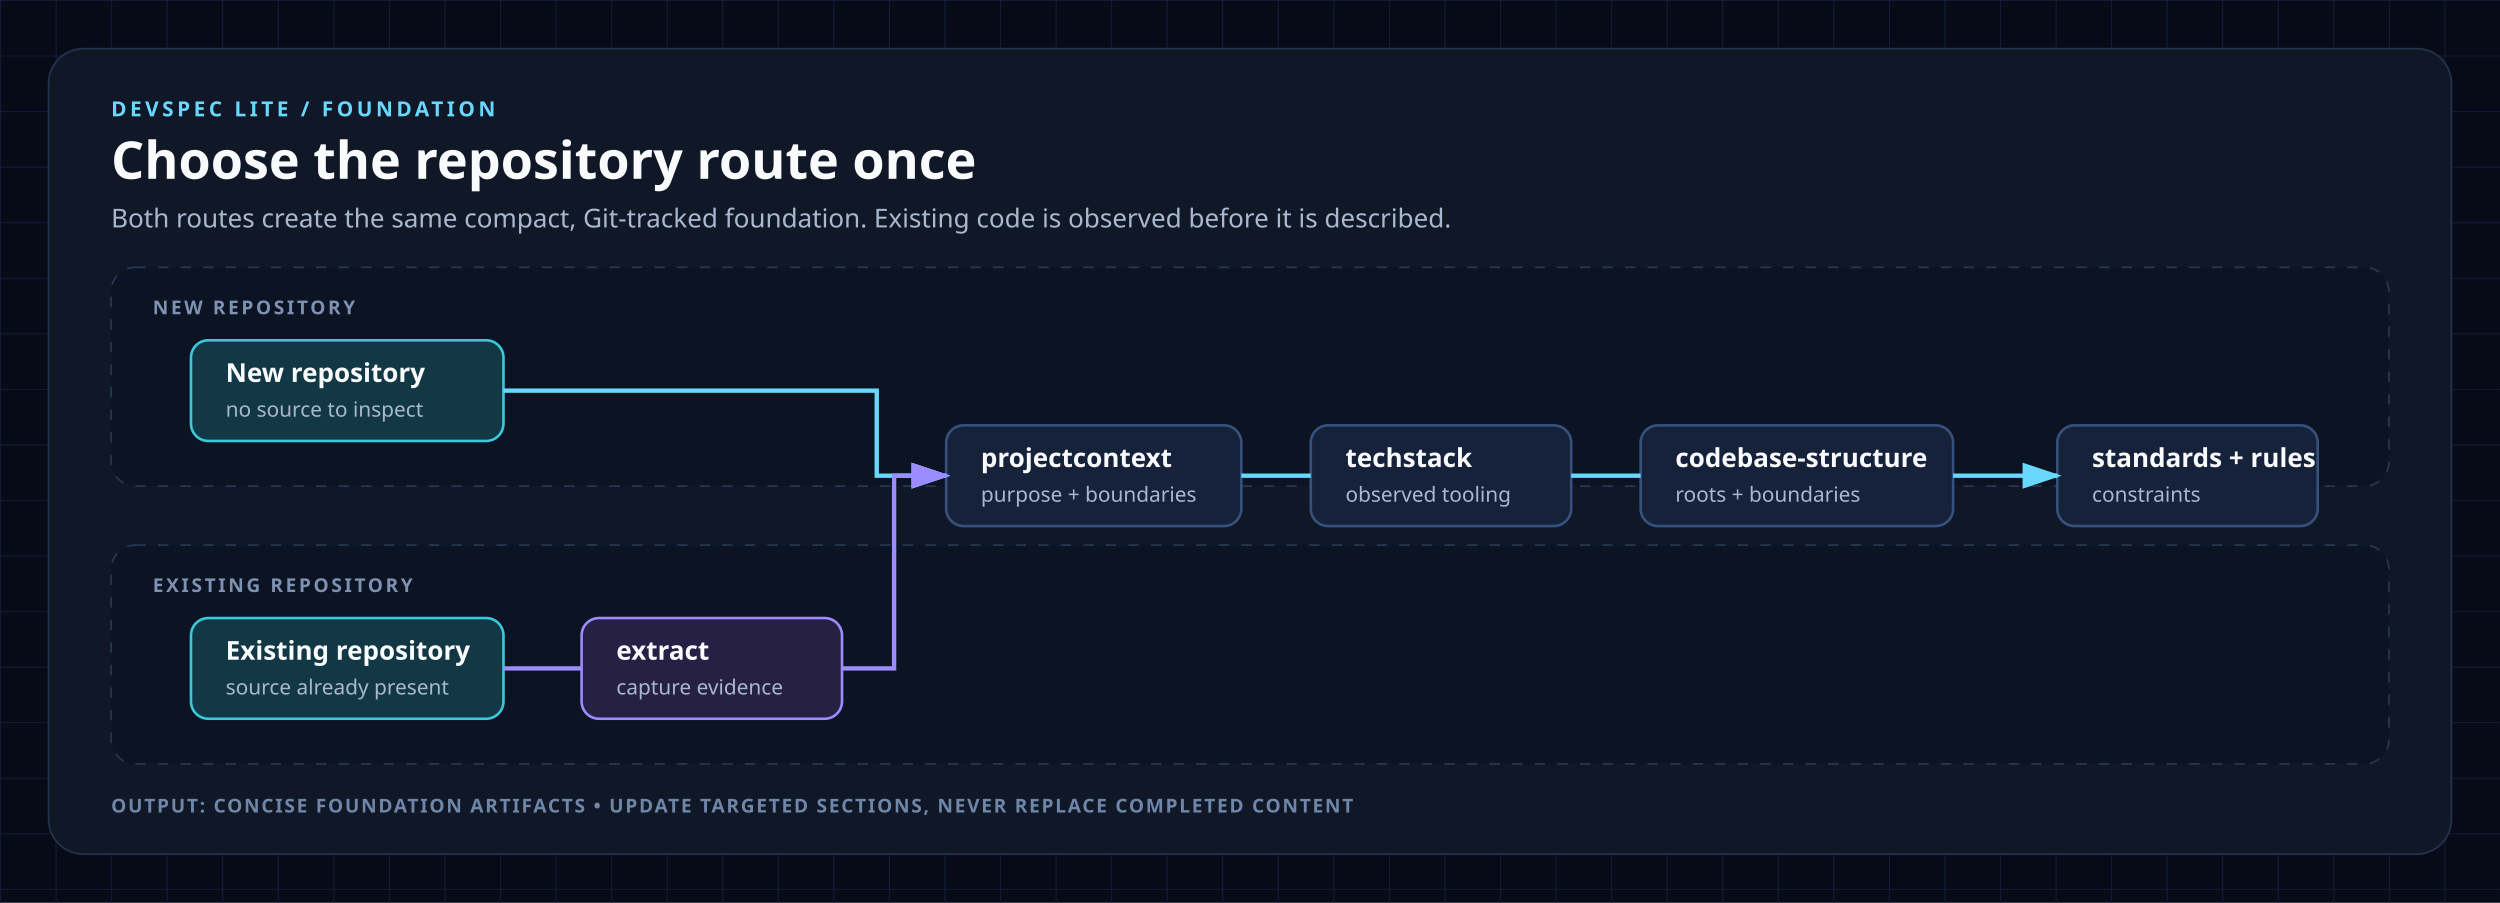
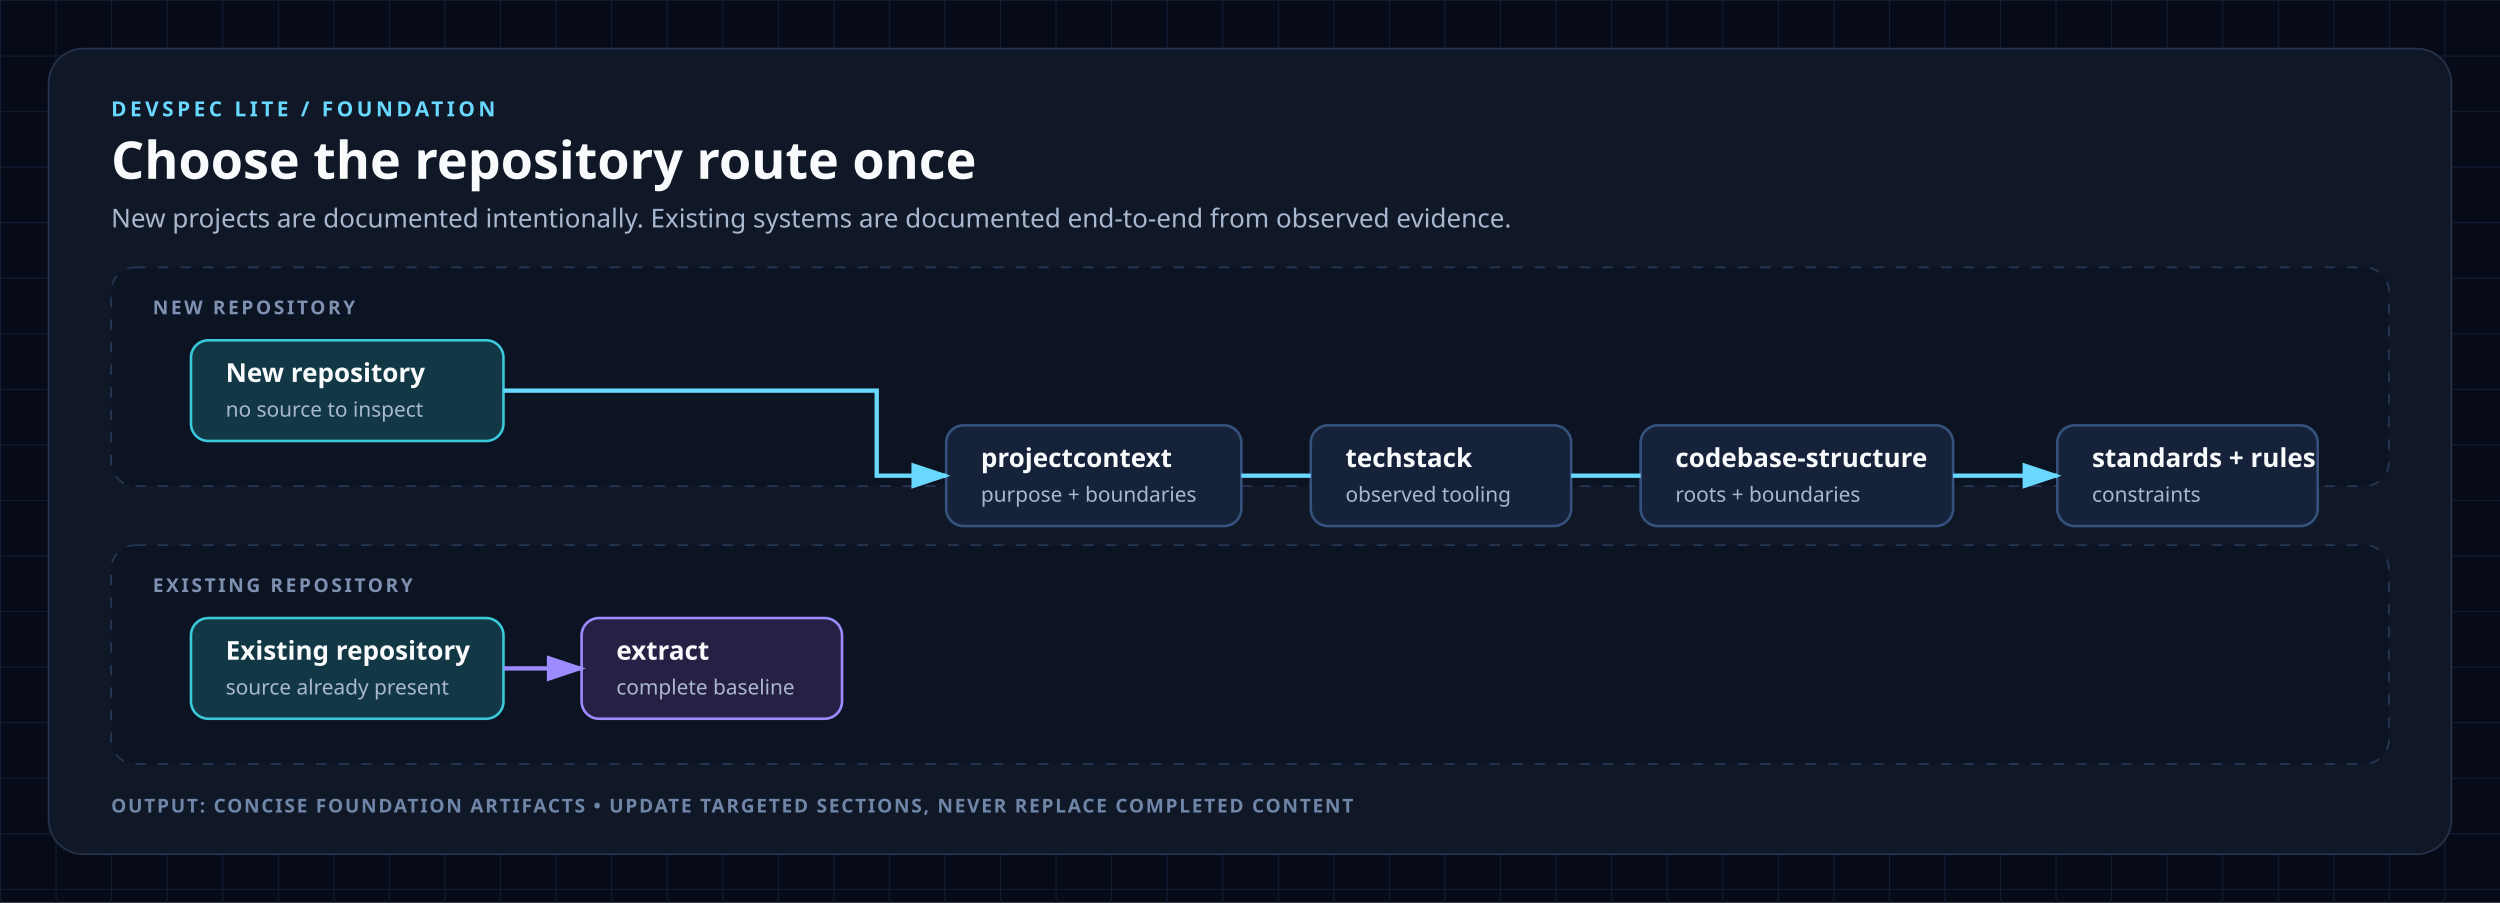
<svg xmlns="http://www.w3.org/2000/svg" viewBox="0 0 1440 520" role="img" aria-labelledby="title desc">
  <style>.bg{fill:#070b18}.surface{fill:#101827;stroke:#24324b}.lane{fill:#0c1323;stroke:#263653;stroke-dasharray:6 7}.eyebrow{font:700 12px system-ui,sans-serif;letter-spacing:2px;fill:#69d8ff}.title{font:700 30px system-ui,sans-serif;fill:#f8fafc}.sub{font:15px system-ui,sans-serif;fill:#aab8cf}.laneLabel{font:700 11px system-ui,sans-serif;letter-spacing:1.5px;fill:#7f91b1}.card{fill:#16223a;stroke:#35517c;stroke-width:1.5}.start{fill:#123745;stroke:#39c9d9}.extract{fill:#252044;stroke:#9c8cff}.nodeTitle{font:700 15px system-ui,sans-serif;fill:#f8fafc}.nodeMeta{font:12px system-ui,sans-serif;fill:#aab8cf}.flow{fill:none;stroke:#69d8ff;stroke-width:2.5;marker-end:url(#arrow)}.flowMuted{fill:none;stroke:#9c8cff;stroke-width:2.5;marker-end:url(#arrowV)}.foot{font:600 11px system-ui,sans-serif;letter-spacing:1px;fill:#6f86a8}</style>
  <defs>
    <pattern id="grid" width="32" height="32" patternUnits="userSpaceOnUse">
      <path d="M32 0H0V32" fill="none" stroke="#14213a" stroke-width="1" />
    </pattern>
    <marker id="arrow" markerWidth="10" markerHeight="10" refX="8" refY="3" orient="auto">
      <path d="M0,0 L0,6 L9,3 z" fill="#69d8ff" />
    </marker>
    <marker id="arrowV" markerWidth="10" markerHeight="10" refX="8" refY="3" orient="auto">
      <path d="M0,0 L0,6 L9,3 z" fill="#9c8cff" />
    </marker>
  </defs>
  <rect class="bg" width="1440" height="520" />
  <rect fill="url(#grid)" width="1440" height="520" opacity=".9" />
  <rect class="surface" x="28" y="28" width="1384" height="464" rx="20" />
  <text x="64" y="67" class="eyebrow">DEVSPEC LITE / FOUNDATION</text>
  <text x="64" y="103" class="title">Choose the repository route once</text>
-   <text x="64" y="131" class="sub">Both routes create the same compact, Git-tracked foundation. Existing code is observed before it is described.</text>
+   <text x="64" y="131" class="sub">New projects are documented intentionally. Existing systems are documented end-to-end from observed evidence.</text>
  <rect class="lane" x="64" y="154" width="1312" height="126" rx="14" />
  <text x="88" y="181" class="laneLabel">NEW REPOSITORY</text>
  <rect class="lane" x="64" y="314" width="1312" height="126" rx="14" />
  <text x="88" y="341" class="laneLabel">EXISTING REPOSITORY</text>
  <rect class="card start" x="110" y="196" width="180" height="58" rx="10" />
  <text x="130" y="220" class="nodeTitle">New repository</text>
  <text x="130" y="240" class="nodeMeta">no source to inspect</text>
  <rect class="card start" x="110" y="356" width="180" height="58" rx="10" />
  <text x="130" y="380" class="nodeTitle">Existing repository</text>
  <text x="130" y="400" class="nodeMeta">source already present</text>
  <rect class="card extract" x="335" y="356" width="150" height="58" rx="10" />
  <text x="355" y="380" class="nodeTitle">extract</text>
-   <text x="355" y="400" class="nodeMeta">capture evidence</text>
+   <text x="355" y="400" class="nodeMeta">complete baseline</text>
  <rect class="card" x="545" y="245" width="170" height="58" rx="10" />
  <text x="565" y="269" class="nodeTitle">projectcontext</text>
  <text x="565" y="289" class="nodeMeta">purpose + boundaries</text>
  <rect class="card" x="755" y="245" width="150" height="58" rx="10" />
  <text x="775" y="269" class="nodeTitle">techstack</text>
  <text x="775" y="289" class="nodeMeta">observed tooling</text>
  <rect class="card" x="945" y="245" width="180" height="58" rx="10" />
  <text x="965" y="269" class="nodeTitle">codebase-structure</text>
  <text x="965" y="289" class="nodeMeta">roots + boundaries</text>
  <rect class="card" x="1185" y="245" width="150" height="58" rx="10" />
  <text x="1205" y="269" class="nodeTitle">standards + rules</text>
  <text x="1205" y="289" class="nodeMeta">constraints</text>
  <path class="flow" d="M290 225H505V274H545" />
-   <path class="flowMuted" d="M290 385H335M485 385H515V274H545" />
+   <path class="flowMuted" d="M290 385H335" />
  <path class="flow" d="M715 274H755M905 274H945M1125 274H1185" />
  <text x="64" y="468" class="foot">OUTPUT: CONCISE FOUNDATION ARTIFACTS • UPDATE TARGETED SECTIONS, NEVER REPLACE COMPLETED CONTENT</text>
</svg>
